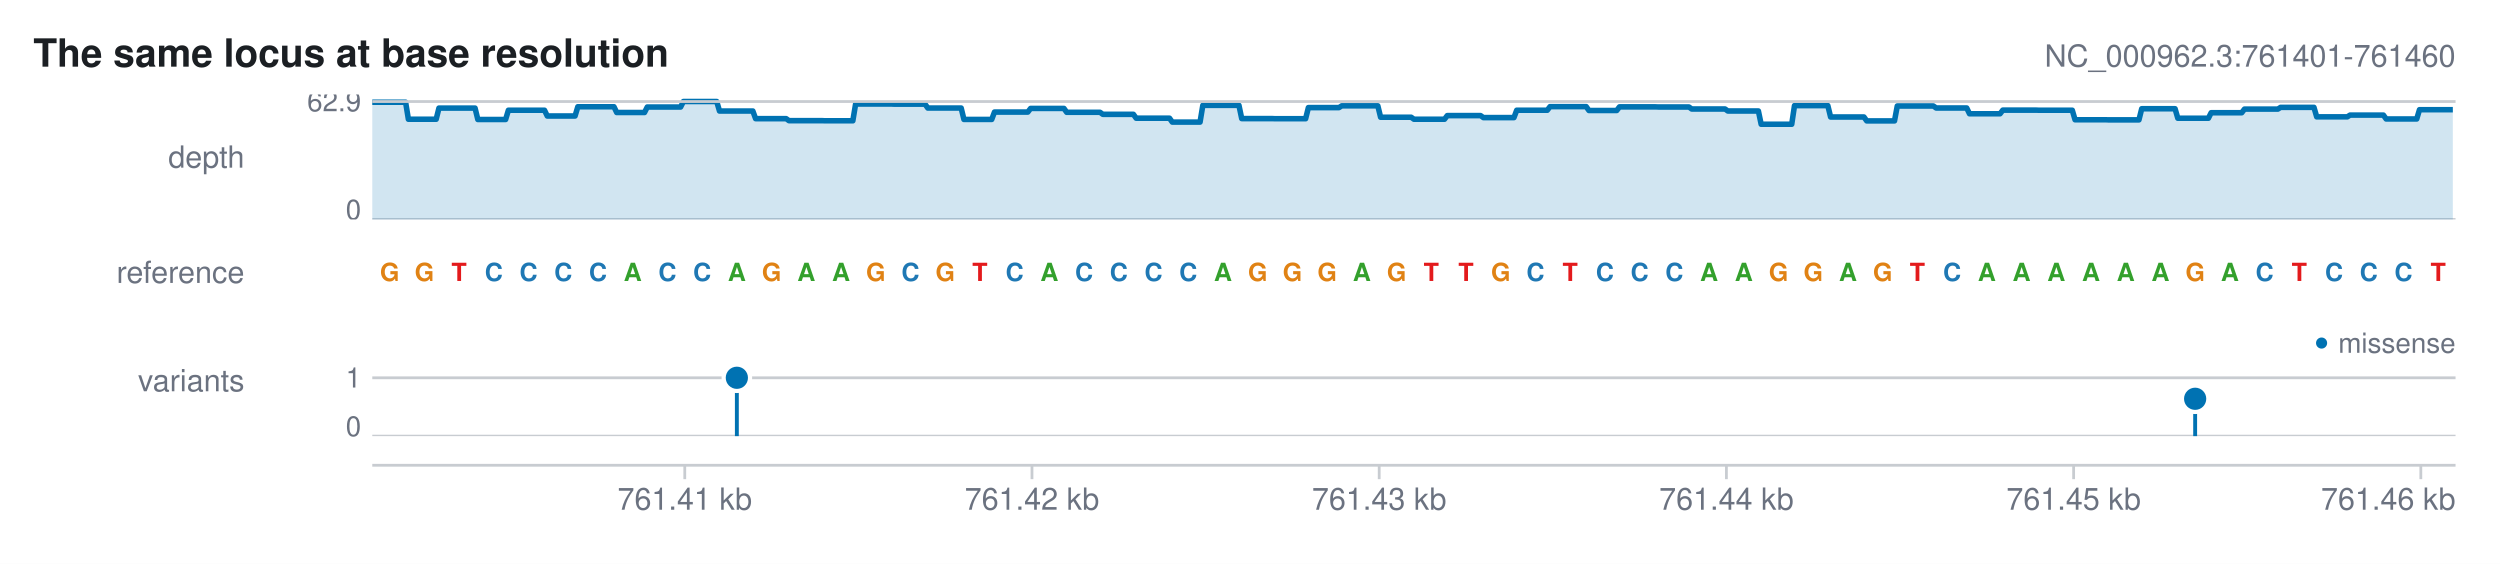
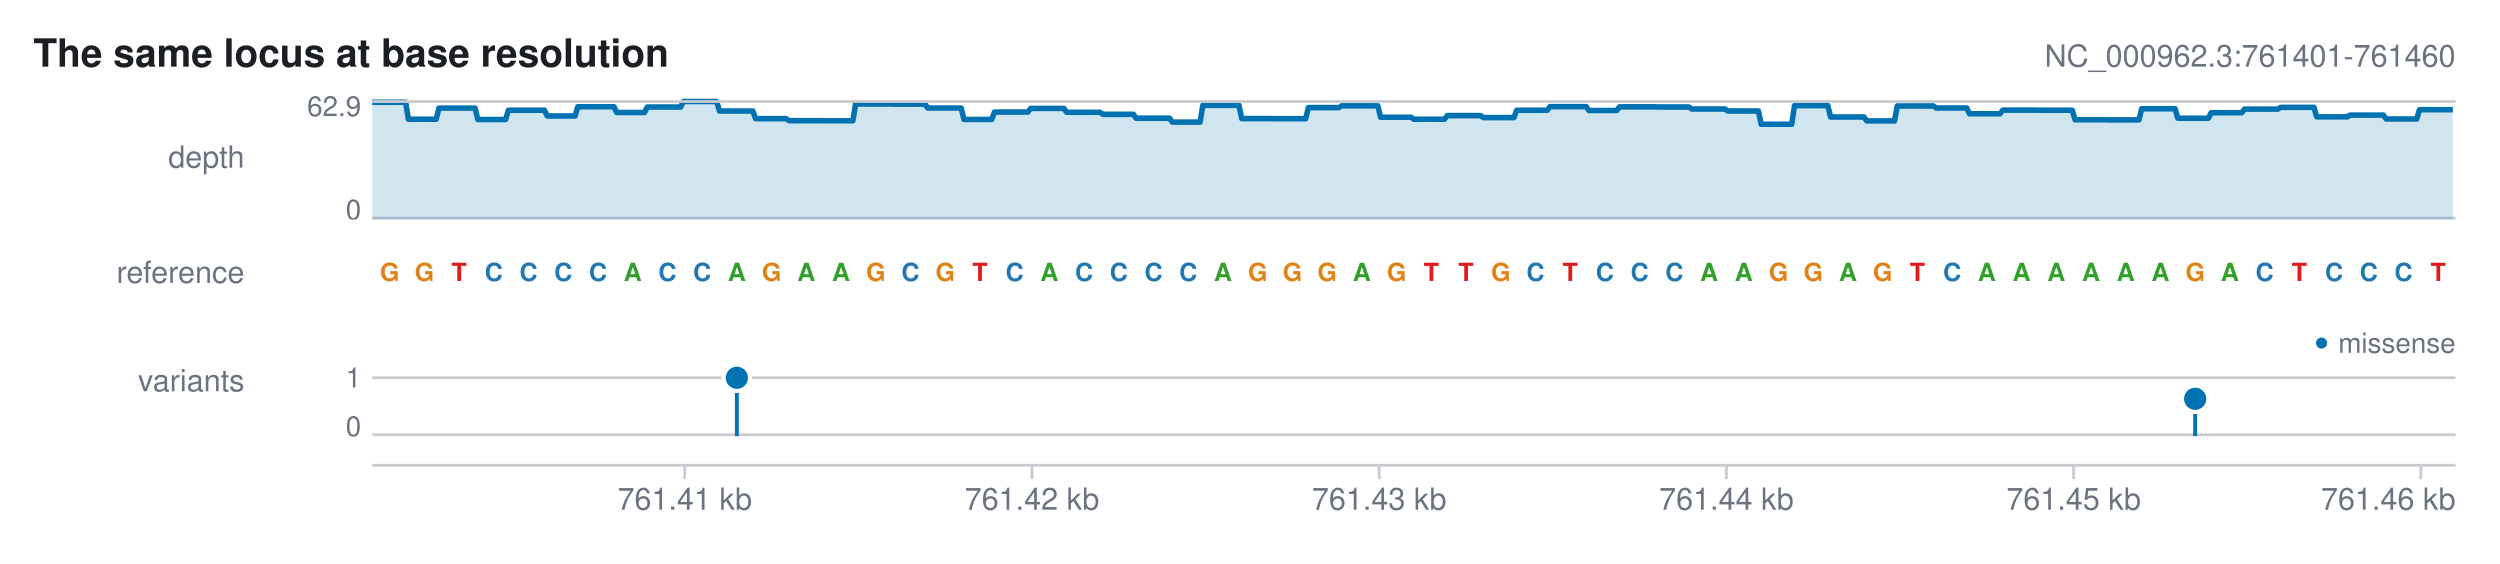
<svg xmlns="http://www.w3.org/2000/svg" width="900" height="203" viewBox="0 0 900 203" font-family="Helvetica, Arial, sans-serif">
  <defs>
    <clipPath id="karyon-clip-0">
      <rect x="96" y="34" width="788" height="45" />
    </clipPath>
    <clipPath id="karyon-clip-1">
      <rect x="96" y="89" width="788" height="18" />
    </clipPath>
    <clipPath id="karyon-clip-2">
      <rect x="96" y="117" width="788" height="40" />
    </clipPath>
    <clipPath id="karyon-clip-3">
      <rect x="96" y="167" width="788" height="26" />
    </clipPath>
  </defs>
  <rect x="0" y="0" width="900" height="203" fill="#ffffff" />
  <text x="12" y="24" fill="#1b1f23" font-size="14" text-anchor="start" font-weight="bold">The same locus at base resolution</text>
  <text x="884" y="24" fill="#6b7280" font-size="11" text-anchor="end">NC_000962.3:761401-761460</text>
  <text x="88" y="60.35" fill="#6b7280" font-size="11" text-anchor="end">depth</text>
  <g clip-path="url(#karyon-clip-0)">
-     <line x1="134.02" y1="79" x2="884" y2="79" stroke="#c8ccd1" stroke-width="1" />
+     <line x1="134.02" y1="78.5" x2="884" y2="78.5" stroke="#c8ccd1" stroke-width="1" />
    <path d="M134.02 79 L134.02 36.802 L135.02 36.802 L136.02 36.802 L137.02 36.802 L138.02 36.802 L139.02 36.802 L140.02 36.802 L141.02 36.802 L142.02 36.802 L143.02 36.802 L144.02 36.802 L145.02 36.802 L146.02 36.802 L147.02 42.924 L148.02 42.924 L149.02 42.924 L150.02 42.924 L151.02 42.924 L152.02 42.924 L153.02 42.924 L154.02 42.924 L155.02 42.924 L156.02 42.924 L157.02 42.924 L158.02 38.92 L159.02 38.92 L160.02 38.92 L161.02 38.92 L162.02 38.92 L163.02 38.92 L164.02 38.92 L165.02 38.92 L166.02 38.92 L167.02 38.92 L168.02 38.92 L169.02 38.92 L170.02 38.92 L171.02 38.92 L172.02 43.017 L173.02 43.017 L174.02 43.017 L175.02 43.017 L176.02 43.017 L177.02 43.017 L178.02 43.017 L179.02 43.017 L180.02 43.017 L181.02 43.017 L182.02 43.017 L183.02 39.689 L184.02 39.689 L185.02 39.689 L186.02 39.689 L187.02 39.689 L188.02 39.689 L189.02 39.689 L190.02 39.689 L191.02 39.689 L192.02 39.689 L193.02 39.689 L194.02 39.689 L195.02 39.689 L196.02 39.689 L197.02 41.761 L198.02 41.761 L199.02 41.761 L200.02 41.761 L201.02 41.761 L202.02 41.761 L203.02 41.761 L204.02 41.761 L205.02 41.761 L206.02 41.761 L207.02 41.761 L208.02 38.432 L209.02 38.432 L210.02 38.432 L211.02 38.432 L212.02 38.432 L213.02 38.432 L214.02 38.432 L215.02 38.432 L216.02 38.432 L217.02 38.432 L218.02 38.432 L219.02 38.432 L220.02 38.432 L221.02 38.432 L222.02 40.504 L223.02 40.504 L224.02 40.504 L225.02 40.504 L226.02 40.504 L227.02 40.504 L228.02 40.504 L229.02 40.504 L230.02 40.504 L231.02 40.504 L232.02 40.504 L233.02 38.526 L234.02 38.526 L235.02 38.526 L236.02 38.526 L237.02 38.526 L238.02 38.526 L239.02 38.526 L240.02 38.526 L241.02 38.526 L242.02 38.526 L243.02 38.526 L244.02 38.526 L245.02 38.526 L246.02 36.547 L247.02 36.547 L248.02 36.547 L249.02 36.547 L250.02 36.547 L251.02 36.547 L252.02 36.547 L253.02 36.547 L254.02 36.547 L255.02 36.547 L256.02 36.547 L257.02 36.547 L258.02 36.547 L259.02 39.969 L260.02 39.969 L261.02 39.969 L262.02 39.969 L263.02 39.969 L264.02 39.969 L265.02 39.969 L266.02 39.969 L267.02 39.969 L268.02 39.969 L269.02 39.969 L270.02 39.969 L271.02 39.969 L272.02 42.716 L273.02 42.716 L274.02 42.716 L275.02 42.716 L276.02 42.716 L277.02 42.716 L278.02 42.716 L279.02 42.716 L280.02 42.716 L281.02 42.716 L282.02 42.716 L283.02 42.716 L284.02 43.438 L285.02 43.438 L286.02 43.438 L287.02 43.438 L288.02 43.438 L289.02 43.438 L290.02 43.438 L291.02 43.438 L292.02 43.438 L293.02 43.438 L294.02 43.438 L295.02 43.438 L296.02 43.438 L297.02 43.484 L298.02 43.484 L299.02 43.484 L300.02 43.484 L301.02 43.484 L302.02 43.484 L303.02 43.484 L304.02 43.484 L305.02 43.484 L306.02 43.484 L307.02 43.484 L308.02 37.456 L309.02 37.456 L310.02 37.456 L311.02 37.456 L312.02 37.456 L313.02 37.456 L314.02 37.456 L315.02 37.456 L316.02 37.456 L317.02 37.456 L318.02 37.456 L319.02 37.456 L320.02 37.456 L321.02 37.456 L322.02 37.502 L323.02 37.502 L324.02 37.502 L325.02 37.502 L326.02 37.502 L327.02 37.502 L328.02 37.502 L329.02 37.502 L330.02 37.502 L331.02 37.502 L332.02 37.502 L333.02 37.502 L334.02 38.899 L335.02 38.899 L336.02 38.899 L337.02 38.899 L338.02 38.899 L339.02 38.899 L340.02 38.899 L341.02 38.899 L342.02 38.899 L343.02 38.899 L344.02 38.899 L345.02 38.899 L346.02 38.899 L347.02 42.996 L348.02 42.996 L349.02 42.996 L350.02 42.996 L351.02 42.996 L352.02 42.996 L353.02 42.996 L354.02 42.996 L355.02 42.996 L356.02 42.996 L357.02 42.996 L358.02 40.342 L359.02 40.342 L360.02 40.342 L361.02 40.342 L362.02 40.342 L363.02 40.342 L364.02 40.342 L365.02 40.342 L366.02 40.342 L367.02 40.342 L368.02 40.342 L369.02 40.342 L370.02 40.342 L371.02 39.039 L372.02 39.039 L373.02 39.039 L374.02 39.039 L375.02 39.039 L376.02 39.039 L377.02 39.039 L378.02 39.039 L379.02 39.039 L380.02 39.039 L381.02 39.039 L382.02 39.039 L383.02 39.039 L384.02 40.435 L385.02 40.435 L386.02 40.435 L387.02 40.435 L388.02 40.435 L389.02 40.435 L390.02 40.435 L391.02 40.435 L392.02 40.435 L393.02 40.435 L394.02 40.435 L395.02 40.435 L396.02 40.435 L397.02 41.157 L398.02 41.157 L399.02 41.157 L400.02 41.157 L401.02 41.157 L402.02 41.157 L403.02 41.157 L404.02 41.157 L405.02 41.157 L406.02 41.157 L407.02 41.157 L408.02 41.157 L409.02 42.554 L410.02 42.554 L411.02 42.554 L412.02 42.554 L413.02 42.554 L414.02 42.554 L415.02 42.554 L416.02 42.554 L417.02 42.554 L418.02 42.554 L419.02 42.554 L420.02 42.554 L421.02 42.554 L422.02 43.95 L423.02 43.95 L424.02 43.95 L425.02 43.95 L426.02 43.95 L427.02 43.95 L428.02 43.95 L429.02 43.95 L430.02 43.95 L431.02 43.95 L432.02 43.95 L433.02 37.921 L434.02 37.921 L435.02 37.921 L436.02 37.921 L437.02 37.921 L438.02 37.921 L439.02 37.921 L440.02 37.921 L441.02 37.921 L442.02 37.921 L443.02 37.921 L444.02 37.921 L445.02 37.921 L446.02 37.921 L447.02 42.693 L448.02 42.693 L449.02 42.693 L450.02 42.693 L451.02 42.693 L452.02 42.693 L453.02 42.693 L454.02 42.693 L455.02 42.693 L456.02 42.693 L457.02 42.693 L458.02 42.693 L459.02 42.739 L460.02 42.739 L461.02 42.739 L462.02 42.739 L463.02 42.739 L464.02 42.739 L465.02 42.739 L466.02 42.739 L467.02 42.739 L468.02 42.739 L469.02 42.739 L470.02 42.739 L471.02 38.735 L472.02 38.735 L473.02 38.735 L474.02 38.735 L475.02 38.735 L476.02 38.735 L477.02 38.735 L478.02 38.735 L479.02 38.735 L480.02 38.735 L481.02 38.735 L482.02 38.735 L483.02 38.106 L484.02 38.106 L485.02 38.106 L486.02 38.106 L487.02 38.106 L488.02 38.106 L489.02 38.106 L490.02 38.106 L491.02 38.106 L492.02 38.106 L493.02 38.106 L494.02 38.106 L495.02 38.106 L496.02 38.106 L497.02 42.202 L498.02 42.202 L499.02 42.202 L500.02 42.202 L501.02 42.202 L502.02 42.202 L503.02 42.202 L504.02 42.202 L505.02 42.202 L506.02 42.202 L507.02 42.202 L508.02 42.202 L509.02 42.924 L510.02 42.924 L511.02 42.924 L512.02 42.924 L513.02 42.924 L514.02 42.924 L515.02 42.924 L516.02 42.924 L517.02 42.924 L518.02 42.924 L519.02 42.924 L520.02 42.924 L521.02 41.619 L522.02 41.619 L523.02 41.619 L524.02 41.619 L525.02 41.619 L526.02 41.619 L527.02 41.619 L528.02 41.619 L529.02 41.619 L530.02 41.619 L531.02 41.619 L532.02 41.619 L533.02 41.619 L534.02 42.34 L535.02 42.34 L536.02 42.34 L537.02 42.34 L538.02 42.34 L539.02 42.34 L540.02 42.34 L541.02 42.34 L542.02 42.34 L543.02 42.34 L544.02 42.34 L545.02 42.34 L546.02 39.686 L547.02 39.686 L548.02 39.686 L549.02 39.686 L550.02 39.686 L551.02 39.686 L552.02 39.686 L553.02 39.686 L554.02 39.686 L555.02 39.686 L556.02 39.686 L557.02 39.686 L558.02 38.382 L559.02 38.382 L560.02 38.382 L561.02 38.382 L562.02 38.382 L563.02 38.382 L564.02 38.382 L565.02 38.382 L566.02 38.382 L567.02 38.382 L568.02 38.382 L569.02 38.382 L570.02 38.382 L571.02 38.382 L572.02 39.778 L573.02 39.778 L574.02 39.778 L575.02 39.778 L576.02 39.778 L577.02 39.778 L578.02 39.778 L579.02 39.778 L580.02 39.778 L581.02 39.778 L582.02 39.778 L583.02 38.473 L584.02 38.473 L585.02 38.473 L586.02 38.473 L587.02 38.473 L588.02 38.473 L589.02 38.473 L590.02 38.473 L591.02 38.473 L592.02 38.473 L593.02 38.473 L594.02 38.473 L595.02 38.473 L596.02 38.473 L597.02 38.519 L598.02 38.519 L599.02 38.519 L600.02 38.519 L601.02 38.519 L602.02 38.519 L603.02 38.519 L604.02 38.519 L605.02 38.519 L606.02 38.519 L607.02 38.519 L608.02 38.519 L609.02 39.239 L610.02 39.239 L611.02 39.239 L612.02 39.239 L613.02 39.239 L614.02 39.239 L615.02 39.239 L616.02 39.239 L617.02 39.239 L618.02 39.239 L619.02 39.239 L620.02 39.239 L621.02 39.239 L622.02 39.96 L623.02 39.96 L624.02 39.96 L625.02 39.96 L626.02 39.96 L627.02 39.96 L628.02 39.96 L629.02 39.96 L630.02 39.96 L631.02 39.96 L632.02 39.96 L633.02 39.96 L634.02 44.73 L635.02 44.73 L636.02 44.73 L637.02 44.73 L638.02 44.73 L639.02 44.73 L640.02 44.73 L641.02 44.73 L642.02 44.73 L643.02 44.73 L644.02 44.73 L645.02 44.73 L646.02 38.025 L647.02 38.025 L648.02 38.025 L649.02 38.025 L650.02 38.025 L651.02 38.025 L652.02 38.025 L653.02 38.025 L654.02 38.025 L655.02 38.025 L656.02 38.025 L657.02 38.025 L658.02 38.025 L659.02 42.121 L660.02 42.121 L661.02 42.121 L662.02 42.121 L663.02 42.121 L664.02 42.121 L665.02 42.121 L666.02 42.121 L667.02 42.121 L668.02 42.121 L669.02 42.121 L670.02 42.121 L671.02 42.121 L672.02 43.516 L673.02 43.516 L674.02 43.516 L675.02 43.516 L676.02 43.516 L677.02 43.516 L678.02 43.516 L679.02 43.516 L680.02 43.516 L681.02 43.516 L682.02 43.516 L683.02 38.16 L684.02 38.16 L685.02 38.16 L686.02 38.16 L687.02 38.16 L688.02 38.16 L689.02 38.16 L690.02 38.16 L691.02 38.16 L692.02 38.16 L693.02 38.16 L694.02 38.16 L695.02 38.16 L696.02 38.16 L697.02 38.88 L698.02 38.88 L699.02 38.88 L700.02 38.88 L701.02 38.88 L702.02 38.88 L703.02 38.88 L704.02 38.88 L705.02 38.88 L706.02 38.88 L707.02 38.88 L708.02 38.88 L709.02 40.95 L710.02 40.95 L711.02 40.95 L712.02 40.95 L713.02 40.95 L714.02 40.95 L715.02 40.95 L716.02 40.95 L717.02 40.95 L718.02 40.95 L719.02 40.95 L720.02 40.95 L721.02 39.645 L722.02 39.645 L723.02 39.645 L724.02 39.645 L725.02 39.645 L726.02 39.645 L727.02 39.645 L728.02 39.645 L729.02 39.645 L730.02 39.645 L731.02 39.645 L732.02 39.645 L733.02 39.645 L734.02 39.689 L735.02 39.689 L736.02 39.689 L737.02 39.689 L738.02 39.689 L739.02 39.689 L740.02 39.689 L741.02 39.689 L742.02 39.689 L743.02 39.689 L744.02 39.689 L745.02 39.689 L746.02 39.689 L747.02 43.109 L748.02 43.109 L749.02 43.109 L750.02 43.109 L751.02 43.109 L752.02 43.109 L753.02 43.109 L754.02 43.109 L755.02 43.109 L756.02 43.109 L757.02 43.109 L758.02 43.109 L759.02 43.153 L760.02 43.153 L761.02 43.153 L762.02 43.153 L763.02 43.153 L764.02 43.153 L765.02 43.153 L766.02 43.153 L767.02 43.153 L768.02 43.153 L769.02 43.153 L770.02 43.153 L771.02 39.147 L772.02 39.147 L773.02 39.147 L774.02 39.147 L775.02 39.147 L776.02 39.147 L777.02 39.147 L778.02 39.147 L779.02 39.147 L780.02 39.147 L781.02 39.147 L782.02 39.147 L783.02 39.147 L784.02 42.566 L785.02 42.566 L786.02 42.566 L787.02 42.566 L788.02 42.566 L789.02 42.566 L790.02 42.566 L791.02 42.566 L792.02 42.566 L793.02 42.566 L794.02 42.566 L795.02 42.566 L796.02 40.585 L797.02 40.585 L798.02 40.585 L799.02 40.585 L800.02 40.585 L801.02 40.585 L802.02 40.585 L803.02 40.585 L804.02 40.585 L805.02 40.585 L806.02 40.585 L807.02 40.585 L808.02 39.279 L809.02 39.279 L810.02 39.279 L811.02 39.279 L812.02 39.279 L813.02 39.279 L814.02 39.279 L815.02 39.279 L816.02 39.279 L817.02 39.279 L818.02 39.279 L819.02 39.279 L820.02 39.279 L821.02 38.648 L822.02 38.648 L823.02 38.648 L824.02 38.648 L825.02 38.648 L826.02 38.648 L827.02 38.648 L828.02 38.648 L829.02 38.648 L830.02 38.648 L831.02 38.648 L832.02 38.648 L833.02 38.648 L834.02 42.066 L835.02 42.066 L836.02 42.066 L837.02 42.066 L838.02 42.066 L839.02 42.066 L840.02 42.066 L841.02 42.066 L842.02 42.066 L843.02 42.066 L844.02 42.066 L845.02 42.066 L846.02 41.435 L847.02 41.435 L848.02 41.435 L849.02 41.435 L850.02 41.435 L851.02 41.435 L852.02 41.435 L853.02 41.435 L854.02 41.435 L855.02 41.435 L856.02 41.435 L857.02 41.435 L858.02 41.435 L859.02 42.828 L860.02 42.828 L861.02 42.828 L862.02 42.828 L863.02 42.828 L864.02 42.828 L865.02 42.828 L866.02 42.828 L867.02 42.828 L868.02 42.828 L869.02 42.828 L870.02 42.828 L871.02 39.496 L872.02 39.496 L873.02 39.496 L874.02 39.496 L875.02 39.496 L876.02 39.496 L877.02 39.496 L878.02 39.496 L879.02 39.496 L880.02 39.496 L881.02 39.496 L882.02 39.496 L883.02 39.496 L883.02 79Z" fill="#0072b2" fill-opacity="0.18" />
    <polyline points="134.02,36.802 135.02,36.802 136.02,36.802 137.02,36.802 138.02,36.802 139.02,36.802 140.02,36.802 141.02,36.802 142.02,36.802 143.02,36.802 144.02,36.802 145.02,36.802 146.02,36.802 147.02,42.924 148.02,42.924 149.02,42.924 150.02,42.924 151.02,42.924 152.02,42.924 153.02,42.924 154.02,42.924 155.02,42.924 156.02,42.924 157.02,42.924 158.02,38.92 159.02,38.92 160.02,38.92 161.02,38.92 162.02,38.92 163.02,38.92 164.02,38.92 165.02,38.92 166.02,38.92 167.02,38.92 168.02,38.92 169.02,38.92 170.02,38.92 171.02,38.92 172.02,43.017 173.02,43.017 174.02,43.017 175.02,43.017 176.02,43.017 177.02,43.017 178.02,43.017 179.02,43.017 180.02,43.017 181.02,43.017 182.02,43.017 183.02,39.689 184.02,39.689 185.02,39.689 186.02,39.689 187.02,39.689 188.02,39.689 189.02,39.689 190.02,39.689 191.02,39.689 192.02,39.689 193.02,39.689 194.02,39.689 195.02,39.689 196.02,39.689 197.02,41.761 198.02,41.761 199.02,41.761 200.02,41.761 201.02,41.761 202.02,41.761 203.02,41.761 204.02,41.761 205.02,41.761 206.02,41.761 207.02,41.761 208.02,38.432 209.02,38.432 210.02,38.432 211.02,38.432 212.02,38.432 213.02,38.432 214.02,38.432 215.02,38.432 216.02,38.432 217.02,38.432 218.02,38.432 219.02,38.432 220.02,38.432 221.02,38.432 222.02,40.504 223.02,40.504 224.02,40.504 225.02,40.504 226.02,40.504 227.02,40.504 228.02,40.504 229.02,40.504 230.02,40.504 231.02,40.504 232.02,40.504 233.02,38.526 234.02,38.526 235.02,38.526 236.02,38.526 237.02,38.526 238.02,38.526 239.02,38.526 240.02,38.526 241.02,38.526 242.02,38.526 243.02,38.526 244.02,38.526 245.02,38.526 246.02,36.547 247.02,36.547 248.02,36.547 249.02,36.547 250.02,36.547 251.02,36.547 252.02,36.547 253.02,36.547 254.02,36.547 255.02,36.547 256.02,36.547 257.02,36.547 258.02,36.547 259.02,39.969 260.02,39.969 261.02,39.969 262.02,39.969 263.02,39.969 264.02,39.969 265.02,39.969 266.02,39.969 267.02,39.969 268.02,39.969 269.02,39.969 270.02,39.969 271.02,39.969 272.02,42.716 273.02,42.716 274.02,42.716 275.02,42.716 276.02,42.716 277.02,42.716 278.02,42.716 279.02,42.716 280.02,42.716 281.02,42.716 282.02,42.716 283.02,42.716 284.02,43.438 285.02,43.438 286.02,43.438 287.02,43.438 288.02,43.438 289.02,43.438 290.02,43.438 291.02,43.438 292.02,43.438 293.02,43.438 294.02,43.438 295.02,43.438 296.02,43.438 297.02,43.484 298.02,43.484 299.02,43.484 300.02,43.484 301.02,43.484 302.02,43.484 303.02,43.484 304.02,43.484 305.02,43.484 306.02,43.484 307.02,43.484 308.02,37.456 309.02,37.456 310.02,37.456 311.02,37.456 312.02,37.456 313.02,37.456 314.02,37.456 315.02,37.456 316.02,37.456 317.02,37.456 318.02,37.456 319.02,37.456 320.02,37.456 321.02,37.456 322.02,37.502 323.02,37.502 324.02,37.502 325.02,37.502 326.02,37.502 327.02,37.502 328.02,37.502 329.02,37.502 330.02,37.502 331.02,37.502 332.02,37.502 333.02,37.502 334.02,38.899 335.02,38.899 336.02,38.899 337.02,38.899 338.02,38.899 339.02,38.899 340.02,38.899 341.02,38.899 342.02,38.899 343.02,38.899 344.02,38.899 345.02,38.899 346.02,38.899 347.02,42.996 348.02,42.996 349.02,42.996 350.02,42.996 351.02,42.996 352.02,42.996 353.02,42.996 354.02,42.996 355.02,42.996 356.02,42.996 357.02,42.996 358.02,40.342 359.02,40.342 360.02,40.342 361.02,40.342 362.02,40.342 363.02,40.342 364.02,40.342 365.02,40.342 366.02,40.342 367.02,40.342 368.02,40.342 369.02,40.342 370.02,40.342 371.02,39.039 372.02,39.039 373.02,39.039 374.02,39.039 375.02,39.039 376.02,39.039 377.02,39.039 378.02,39.039 379.02,39.039 380.02,39.039 381.02,39.039 382.02,39.039 383.02,39.039 384.02,40.435 385.02,40.435 386.02,40.435 387.02,40.435 388.02,40.435 389.02,40.435 390.02,40.435 391.02,40.435 392.02,40.435 393.02,40.435 394.02,40.435 395.02,40.435 396.02,40.435 397.02,41.157 398.02,41.157 399.02,41.157 400.02,41.157 401.02,41.157 402.02,41.157 403.02,41.157 404.02,41.157 405.02,41.157 406.02,41.157 407.02,41.157 408.02,41.157 409.02,42.554 410.02,42.554 411.02,42.554 412.02,42.554 413.02,42.554 414.02,42.554 415.02,42.554 416.02,42.554 417.02,42.554 418.02,42.554 419.02,42.554 420.02,42.554 421.02,42.554 422.02,43.95 423.02,43.95 424.02,43.95 425.02,43.95 426.02,43.95 427.02,43.95 428.02,43.95 429.02,43.95 430.02,43.95 431.02,43.95 432.02,43.95 433.02,37.921 434.02,37.921 435.02,37.921 436.02,37.921 437.02,37.921 438.02,37.921 439.02,37.921 440.02,37.921 441.02,37.921 442.02,37.921 443.02,37.921 444.02,37.921 445.02,37.921 446.02,37.921 447.02,42.693 448.02,42.693 449.02,42.693 450.02,42.693 451.02,42.693 452.02,42.693 453.02,42.693 454.02,42.693 455.02,42.693 456.02,42.693 457.02,42.693 458.02,42.693 459.02,42.739 460.02,42.739 461.02,42.739 462.02,42.739 463.02,42.739 464.02,42.739 465.02,42.739 466.02,42.739 467.02,42.739 468.02,42.739 469.02,42.739 470.02,42.739 471.02,38.735 472.02,38.735 473.02,38.735 474.02,38.735 475.02,38.735 476.02,38.735 477.02,38.735 478.02,38.735 479.02,38.735 480.02,38.735 481.02,38.735 482.02,38.735 483.02,38.106 484.02,38.106 485.02,38.106 486.02,38.106 487.02,38.106 488.02,38.106 489.02,38.106 490.02,38.106 491.02,38.106 492.02,38.106 493.02,38.106 494.02,38.106 495.02,38.106 496.02,38.106 497.02,42.202 498.02,42.202 499.02,42.202 500.02,42.202 501.02,42.202 502.02,42.202 503.02,42.202 504.02,42.202 505.02,42.202 506.02,42.202 507.02,42.202 508.02,42.202 509.02,42.924 510.02,42.924 511.02,42.924 512.02,42.924 513.02,42.924 514.02,42.924 515.02,42.924 516.02,42.924 517.02,42.924 518.02,42.924 519.02,42.924 520.02,42.924 521.02,41.619 522.02,41.619 523.02,41.619 524.02,41.619 525.02,41.619 526.02,41.619 527.02,41.619 528.02,41.619 529.02,41.619 530.02,41.619 531.02,41.619 532.02,41.619 533.02,41.619 534.02,42.34 535.02,42.34 536.02,42.34 537.02,42.34 538.02,42.34 539.02,42.34 540.02,42.34 541.02,42.34 542.02,42.34 543.02,42.34 544.02,42.34 545.02,42.34 546.02,39.686 547.02,39.686 548.02,39.686 549.02,39.686 550.02,39.686 551.02,39.686 552.02,39.686 553.02,39.686 554.02,39.686 555.02,39.686 556.02,39.686 557.02,39.686 558.02,38.382 559.02,38.382 560.02,38.382 561.02,38.382 562.02,38.382 563.02,38.382 564.02,38.382 565.02,38.382 566.02,38.382 567.02,38.382 568.02,38.382 569.02,38.382 570.02,38.382 571.02,38.382 572.02,39.778 573.02,39.778 574.02,39.778 575.02,39.778 576.02,39.778 577.02,39.778 578.02,39.778 579.02,39.778 580.02,39.778 581.02,39.778 582.02,39.778 583.02,38.473 584.02,38.473 585.02,38.473 586.02,38.473 587.02,38.473 588.02,38.473 589.02,38.473 590.02,38.473 591.02,38.473 592.02,38.473 593.02,38.473 594.02,38.473 595.02,38.473 596.02,38.473 597.02,38.519 598.02,38.519 599.02,38.519 600.02,38.519 601.02,38.519 602.02,38.519 603.02,38.519 604.02,38.519 605.02,38.519 606.02,38.519 607.02,38.519 608.02,38.519 609.02,39.239 610.02,39.239 611.02,39.239 612.02,39.239 613.02,39.239 614.02,39.239 615.02,39.239 616.02,39.239 617.02,39.239 618.02,39.239 619.02,39.239 620.02,39.239 621.02,39.239 622.02,39.96 623.02,39.96 624.02,39.96 625.02,39.96 626.02,39.96 627.02,39.96 628.02,39.96 629.02,39.96 630.02,39.96 631.02,39.96 632.02,39.96 633.02,39.96 634.02,44.73 635.02,44.73 636.02,44.73 637.02,44.73 638.02,44.73 639.02,44.73 640.02,44.73 641.02,44.73 642.02,44.73 643.02,44.73 644.02,44.73 645.02,44.73 646.02,38.025 647.02,38.025 648.02,38.025 649.02,38.025 650.02,38.025 651.02,38.025 652.02,38.025 653.02,38.025 654.02,38.025 655.02,38.025 656.02,38.025 657.02,38.025 658.02,38.025 659.02,42.121 660.02,42.121 661.02,42.121 662.02,42.121 663.02,42.121 664.02,42.121 665.02,42.121 666.02,42.121 667.02,42.121 668.02,42.121 669.02,42.121 670.02,42.121 671.02,42.121 672.02,43.516 673.02,43.516 674.02,43.516 675.02,43.516 676.02,43.516 677.02,43.516 678.02,43.516 679.02,43.516 680.02,43.516 681.02,43.516 682.02,43.516 683.02,38.16 684.02,38.16 685.02,38.16 686.02,38.16 687.02,38.16 688.02,38.16 689.02,38.16 690.02,38.16 691.02,38.16 692.02,38.16 693.02,38.16 694.02,38.16 695.02,38.16 696.02,38.16 697.02,38.88 698.02,38.88 699.02,38.88 700.02,38.88 701.02,38.88 702.02,38.88 703.02,38.88 704.02,38.88 705.02,38.88 706.02,38.88 707.02,38.88 708.02,38.88 709.02,40.95 710.02,40.95 711.02,40.95 712.02,40.95 713.02,40.95 714.02,40.95 715.02,40.95 716.02,40.95 717.02,40.95 718.02,40.95 719.02,40.95 720.02,40.95 721.02,39.645 722.02,39.645 723.02,39.645 724.02,39.645 725.02,39.645 726.02,39.645 727.02,39.645 728.02,39.645 729.02,39.645 730.02,39.645 731.02,39.645 732.02,39.645 733.02,39.645 734.02,39.689 735.02,39.689 736.02,39.689 737.02,39.689 738.02,39.689 739.02,39.689 740.02,39.689 741.02,39.689 742.02,39.689 743.02,39.689 744.02,39.689 745.02,39.689 746.02,39.689 747.02,43.109 748.02,43.109 749.02,43.109 750.02,43.109 751.02,43.109 752.02,43.109 753.02,43.109 754.02,43.109 755.02,43.109 756.02,43.109 757.02,43.109 758.02,43.109 759.02,43.153 760.02,43.153 761.02,43.153 762.02,43.153 763.02,43.153 764.02,43.153 765.02,43.153 766.02,43.153 767.02,43.153 768.02,43.153 769.02,43.153 770.02,43.153 771.02,39.147 772.02,39.147 773.02,39.147 774.02,39.147 775.02,39.147 776.02,39.147 777.02,39.147 778.02,39.147 779.02,39.147 780.02,39.147 781.02,39.147 782.02,39.147 783.02,39.147 784.02,42.566 785.02,42.566 786.02,42.566 787.02,42.566 788.02,42.566 789.02,42.566 790.02,42.566 791.02,42.566 792.02,42.566 793.02,42.566 794.02,42.566 795.02,42.566 796.02,40.585 797.02,40.585 798.02,40.585 799.02,40.585 800.02,40.585 801.02,40.585 802.02,40.585 803.02,40.585 804.02,40.585 805.02,40.585 806.02,40.585 807.02,40.585 808.02,39.279 809.02,39.279 810.02,39.279 811.02,39.279 812.02,39.279 813.02,39.279 814.02,39.279 815.02,39.279 816.02,39.279 817.02,39.279 818.02,39.279 819.02,39.279 820.02,39.279 821.02,38.648 822.02,38.648 823.02,38.648 824.02,38.648 825.02,38.648 826.02,38.648 827.02,38.648 828.02,38.648 829.02,38.648 830.02,38.648 831.02,38.648 832.02,38.648 833.02,38.648 834.02,42.066 835.02,42.066 836.02,42.066 837.02,42.066 838.02,42.066 839.02,42.066 840.02,42.066 841.02,42.066 842.02,42.066 843.02,42.066 844.02,42.066 845.02,42.066 846.02,41.435 847.02,41.435 848.02,41.435 849.02,41.435 850.02,41.435 851.02,41.435 852.02,41.435 853.02,41.435 854.02,41.435 855.02,41.435 856.02,41.435 857.02,41.435 858.02,41.435 859.02,42.828 860.02,42.828 861.02,42.828 862.02,42.828 863.02,42.828 864.02,42.828 865.02,42.828 866.02,42.828 867.02,42.828 868.02,42.828 869.02,42.828 870.02,42.828 871.02,39.496 872.02,39.496 873.02,39.496 874.02,39.496 875.02,39.496 876.02,39.496 877.02,39.496 878.02,39.496 879.02,39.496 880.02,39.496 881.02,39.496 882.02,39.496 883.02,39.496" fill="none" stroke="#0072b2" stroke-width="2" stroke-linejoin="round" />
    <line x1="134.02" y1="36.547" x2="884" y2="36.547" stroke="#c8ccd1" stroke-width="1" />
-     <text x="130.02" y="40.047" fill="#6b7280" font-size="10" text-anchor="end">62.9</text>
+     <text x="130.02" y="41.8" fill="#6b7280" font-size="10" text-anchor="end">62.9</text>
    <text x="130.02" y="79" fill="#6b7280" font-size="10" text-anchor="end">0</text>
  </g>
  <text x="88" y="101.85" fill="#6b7280" font-size="11" text-anchor="end">reference</text>
  <g clip-path="url(#karyon-clip-1)">
    <text x="140.27" y="101.15" fill="#e08214" font-size="9" text-anchor="middle" font-weight="bold">G</text>
    <text x="152.77" y="101.15" fill="#e08214" font-size="9" text-anchor="middle" font-weight="bold">G</text>
    <text x="165.269" y="101.15" fill="#e31a1c" font-size="9" text-anchor="middle" font-weight="bold">T</text>
    <text x="177.769" y="101.15" fill="#1f78b4" font-size="9" text-anchor="middle" font-weight="bold">C</text>
    <text x="190.269" y="101.15" fill="#1f78b4" font-size="9" text-anchor="middle" font-weight="bold">C</text>
    <text x="202.768" y="101.15" fill="#1f78b4" font-size="9" text-anchor="middle" font-weight="bold">C</text>
    <text x="215.268" y="101.15" fill="#1f78b4" font-size="9" text-anchor="middle" font-weight="bold">C</text>
    <text x="227.767" y="101.15" fill="#33a02c" font-size="9" text-anchor="middle" font-weight="bold">A</text>
    <text x="240.267" y="101.15" fill="#1f78b4" font-size="9" text-anchor="middle" font-weight="bold">C</text>
    <text x="252.767" y="101.15" fill="#1f78b4" font-size="9" text-anchor="middle" font-weight="bold">C</text>
    <text x="265.266" y="101.15" fill="#33a02c" font-size="9" text-anchor="middle" font-weight="bold">A</text>
    <text x="277.766" y="101.15" fill="#e08214" font-size="9" text-anchor="middle" font-weight="bold">G</text>
    <text x="290.266" y="101.15" fill="#33a02c" font-size="9" text-anchor="middle" font-weight="bold">A</text>
    <text x="302.766" y="101.15" fill="#33a02c" font-size="9" text-anchor="middle" font-weight="bold">A</text>
    <text x="315.265" y="101.15" fill="#e08214" font-size="9" text-anchor="middle" font-weight="bold">G</text>
    <text x="327.765" y="101.15" fill="#1f78b4" font-size="9" text-anchor="middle" font-weight="bold">C</text>
    <text x="340.265" y="101.15" fill="#e08214" font-size="9" text-anchor="middle" font-weight="bold">G</text>
    <text x="352.764" y="101.15" fill="#e31a1c" font-size="9" text-anchor="middle" font-weight="bold">T</text>
    <text x="365.264" y="101.15" fill="#1f78b4" font-size="9" text-anchor="middle" font-weight="bold">C</text>
    <text x="377.763" y="101.15" fill="#33a02c" font-size="9" text-anchor="middle" font-weight="bold">A</text>
    <text x="390.263" y="101.15" fill="#1f78b4" font-size="9" text-anchor="middle" font-weight="bold">C</text>
    <text x="402.763" y="101.15" fill="#1f78b4" font-size="9" text-anchor="middle" font-weight="bold">C</text>
    <text x="415.263" y="101.15" fill="#1f78b4" font-size="9" text-anchor="middle" font-weight="bold">C</text>
    <text x="427.762" y="101.15" fill="#1f78b4" font-size="9" text-anchor="middle" font-weight="bold">C</text>
    <text x="440.262" y="101.15" fill="#33a02c" font-size="9" text-anchor="middle" font-weight="bold">A</text>
    <text x="452.761" y="101.15" fill="#e08214" font-size="9" text-anchor="middle" font-weight="bold">G</text>
    <text x="465.261" y="101.15" fill="#e08214" font-size="9" text-anchor="middle" font-weight="bold">G</text>
    <text x="477.761" y="101.15" fill="#e08214" font-size="9" text-anchor="middle" font-weight="bold">G</text>
    <text x="490.261" y="101.15" fill="#33a02c" font-size="9" text-anchor="middle" font-weight="bold">A</text>
    <text x="502.76" y="101.15" fill="#e08214" font-size="9" text-anchor="middle" font-weight="bold">G</text>
    <text x="515.26" y="101.15" fill="#e31a1c" font-size="9" text-anchor="middle" font-weight="bold">T</text>
    <text x="527.76" y="101.15" fill="#e31a1c" font-size="9" text-anchor="middle" font-weight="bold">T</text>
    <text x="540.259" y="101.15" fill="#e08214" font-size="9" text-anchor="middle" font-weight="bold">G</text>
    <text x="552.759" y="101.15" fill="#1f78b4" font-size="9" text-anchor="middle" font-weight="bold">C</text>
    <text x="565.258" y="101.15" fill="#e31a1c" font-size="9" text-anchor="middle" font-weight="bold">T</text>
    <text x="577.758" y="101.15" fill="#1f78b4" font-size="9" text-anchor="middle" font-weight="bold">C</text>
    <text x="590.258" y="101.15" fill="#1f78b4" font-size="9" text-anchor="middle" font-weight="bold">C</text>
    <text x="602.757" y="101.15" fill="#1f78b4" font-size="9" text-anchor="middle" font-weight="bold">C</text>
    <text x="615.257" y="101.15" fill="#33a02c" font-size="9" text-anchor="middle" font-weight="bold">A</text>
    <text x="627.757" y="101.15" fill="#33a02c" font-size="9" text-anchor="middle" font-weight="bold">A</text>
    <text x="640.257" y="101.15" fill="#e08214" font-size="9" text-anchor="middle" font-weight="bold">G</text>
    <text x="652.756" y="101.15" fill="#e08214" font-size="9" text-anchor="middle" font-weight="bold">G</text>
    <text x="665.256" y="101.15" fill="#33a02c" font-size="9" text-anchor="middle" font-weight="bold">A</text>
    <text x="677.756" y="101.15" fill="#e08214" font-size="9" text-anchor="middle" font-weight="bold">G</text>
    <text x="690.255" y="101.15" fill="#e31a1c" font-size="9" text-anchor="middle" font-weight="bold">T</text>
    <text x="702.755" y="101.15" fill="#1f78b4" font-size="9" text-anchor="middle" font-weight="bold">C</text>
    <text x="715.255" y="101.15" fill="#33a02c" font-size="9" text-anchor="middle" font-weight="bold">A</text>
    <text x="727.754" y="101.15" fill="#33a02c" font-size="9" text-anchor="middle" font-weight="bold">A</text>
    <text x="740.254" y="101.15" fill="#33a02c" font-size="9" text-anchor="middle" font-weight="bold">A</text>
    <text x="752.754" y="101.15" fill="#33a02c" font-size="9" text-anchor="middle" font-weight="bold">A</text>
    <text x="765.253" y="101.15" fill="#33a02c" font-size="9" text-anchor="middle" font-weight="bold">A</text>
    <text x="777.753" y="101.15" fill="#33a02c" font-size="9" text-anchor="middle" font-weight="bold">A</text>
    <text x="790.253" y="101.15" fill="#e08214" font-size="9" text-anchor="middle" font-weight="bold">G</text>
    <text x="802.752" y="101.15" fill="#33a02c" font-size="9" text-anchor="middle" font-weight="bold">A</text>
    <text x="815.252" y="101.15" fill="#1f78b4" font-size="9" text-anchor="middle" font-weight="bold">C</text>
    <text x="827.752" y="101.15" fill="#e31a1c" font-size="9" text-anchor="middle" font-weight="bold">T</text>
    <text x="840.251" y="101.15" fill="#1f78b4" font-size="9" text-anchor="middle" font-weight="bold">C</text>
    <text x="852.751" y="101.15" fill="#1f78b4" font-size="9" text-anchor="middle" font-weight="bold">C</text>
    <text x="865.251" y="101.15" fill="#1f78b4" font-size="9" text-anchor="middle" font-weight="bold">C</text>
    <text x="877.75" y="101.15" fill="#e31a1c" font-size="9" text-anchor="middle" font-weight="bold">T</text>
  </g>
  <text x="88" y="140.85" fill="#6b7280" font-size="11" text-anchor="end">variants</text>
  <g clip-path="url(#karyon-clip-2)">
-     <line x1="134.02" y1="157" x2="884" y2="157" stroke="#c8ccd1" stroke-width="1" />
+     <line x1="134.02" y1="156.5" x2="884" y2="156.5" stroke="#c8ccd1" stroke-width="1" />
    <line x1="134.02" y1="136" x2="884" y2="136" stroke="#c8ccd1" stroke-width="1" />
    <text x="130.02" y="139.5" fill="#6b7280" font-size="10" text-anchor="end">1</text>
    <text x="130.02" y="157" fill="#6b7280" font-size="10" text-anchor="end">0</text>
    <line x1="265.266" y1="157" x2="265.266" y2="136" stroke="#0072b2" stroke-width="1.4" />
    <circle cx="265.266" cy="136" r="5.5" fill="#ffffff" />
    <circle cx="265.266" cy="136" r="4" fill="#0072b2" />
    <line x1="790.253" y1="157" x2="790.253" y2="143.56" stroke="#0072b2" stroke-width="1.4" />
    <circle cx="790.253" cy="143.56" r="5.5" fill="#ffffff" />
    <circle cx="790.253" cy="143.56" r="4" fill="#0072b2" />
    <circle cx="835.77" cy="123.5" r="2" fill="#0072b2" />
    <text x="841.77" y="127" fill="#6b7280" font-size="10" text-anchor="start">missense</text>
  </g>
  <g clip-path="url(#karyon-clip-3)">
    <line x1="134.02" y1="167.5" x2="884" y2="167.5" stroke="#c8ccd1" stroke-width="1" />
    <line x1="246.517" y1="167.5" x2="246.517" y2="172.5" stroke="#c8ccd1" stroke-width="1" />
    <text x="246.517" y="183.5" fill="#6b7280" font-size="11" text-anchor="middle">761.41 kb</text>
    <line x1="371.514" y1="167.5" x2="371.514" y2="172.5" stroke="#c8ccd1" stroke-width="1" />
    <text x="371.514" y="183.5" fill="#6b7280" font-size="11" text-anchor="middle">761.42 kb</text>
    <line x1="496.51" y1="167.5" x2="496.51" y2="172.5" stroke="#c8ccd1" stroke-width="1" />
    <text x="496.51" y="183.5" fill="#6b7280" font-size="11" text-anchor="middle">761.43 kb</text>
    <line x1="621.507" y1="167.5" x2="621.507" y2="172.5" stroke="#c8ccd1" stroke-width="1" />
    <text x="621.507" y="183.5" fill="#6b7280" font-size="11" text-anchor="middle">761.44 kb</text>
    <line x1="746.504" y1="167.5" x2="746.504" y2="172.5" stroke="#c8ccd1" stroke-width="1" />
    <text x="746.504" y="183.5" fill="#6b7280" font-size="11" text-anchor="middle">761.45 kb</text>
    <line x1="871.5" y1="167.5" x2="871.5" y2="172.5" stroke="#c8ccd1" stroke-width="1" />
    <text x="884" y="183.5" fill="#6b7280" font-size="11" text-anchor="end">761.46 kb</text>
  </g>
</svg>
